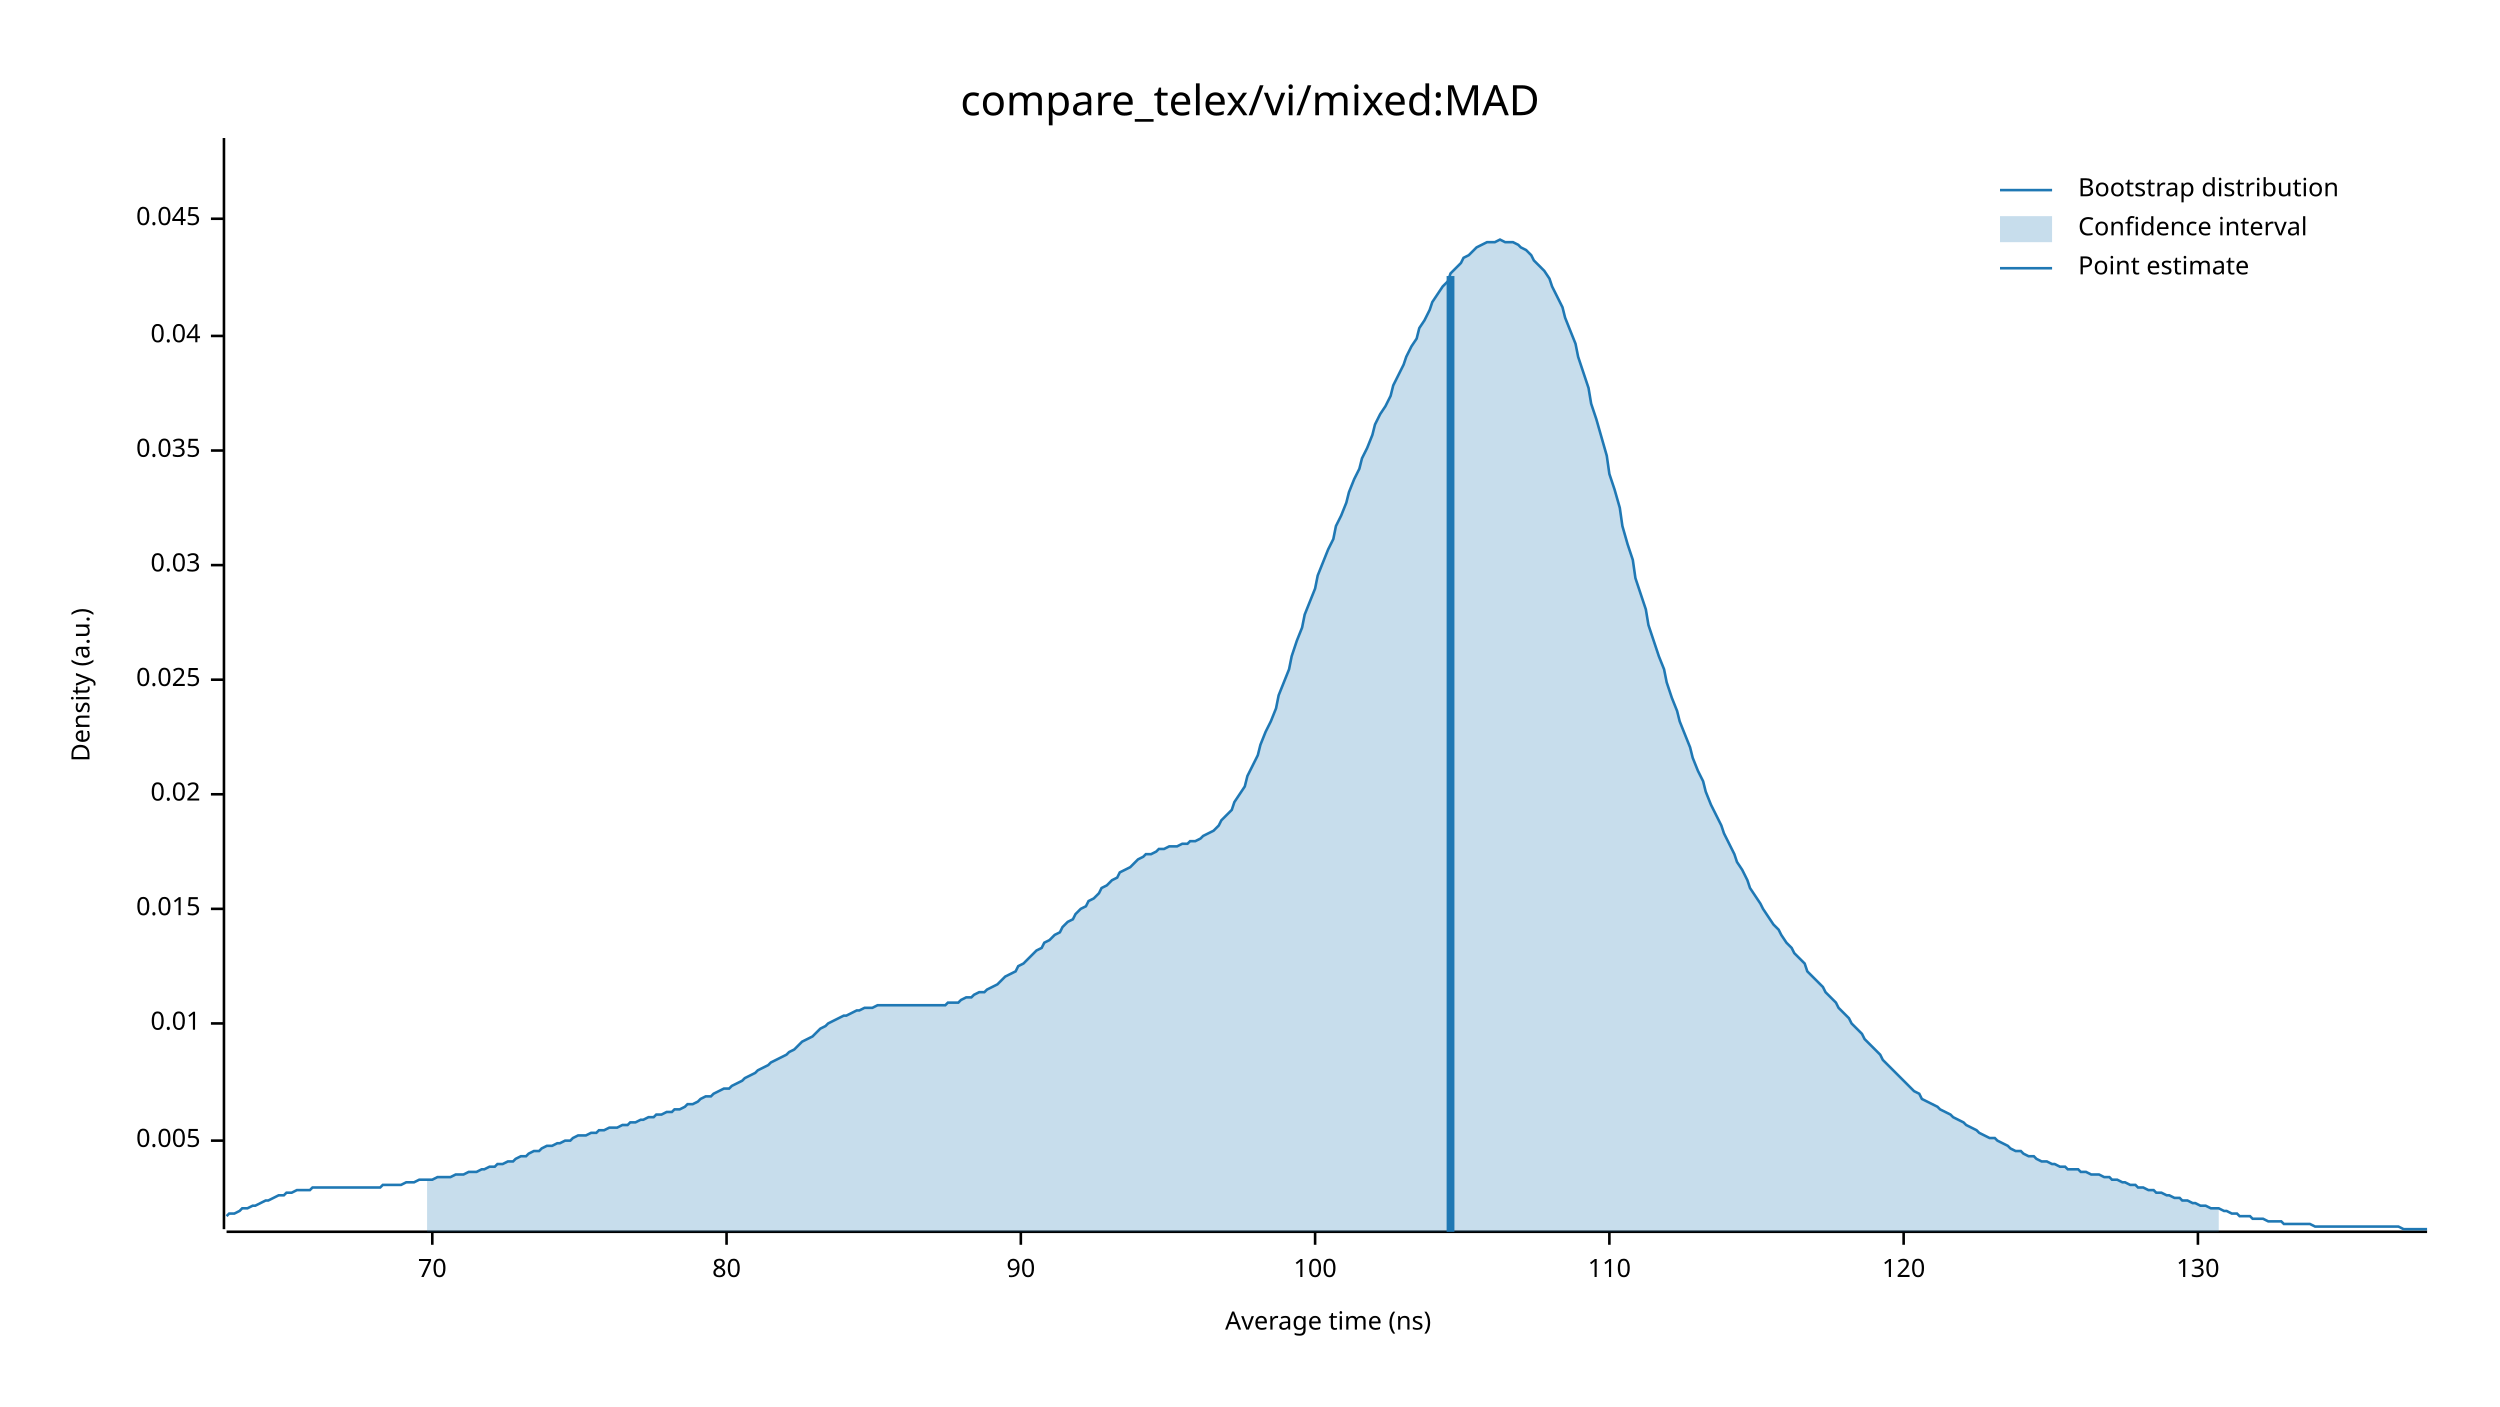
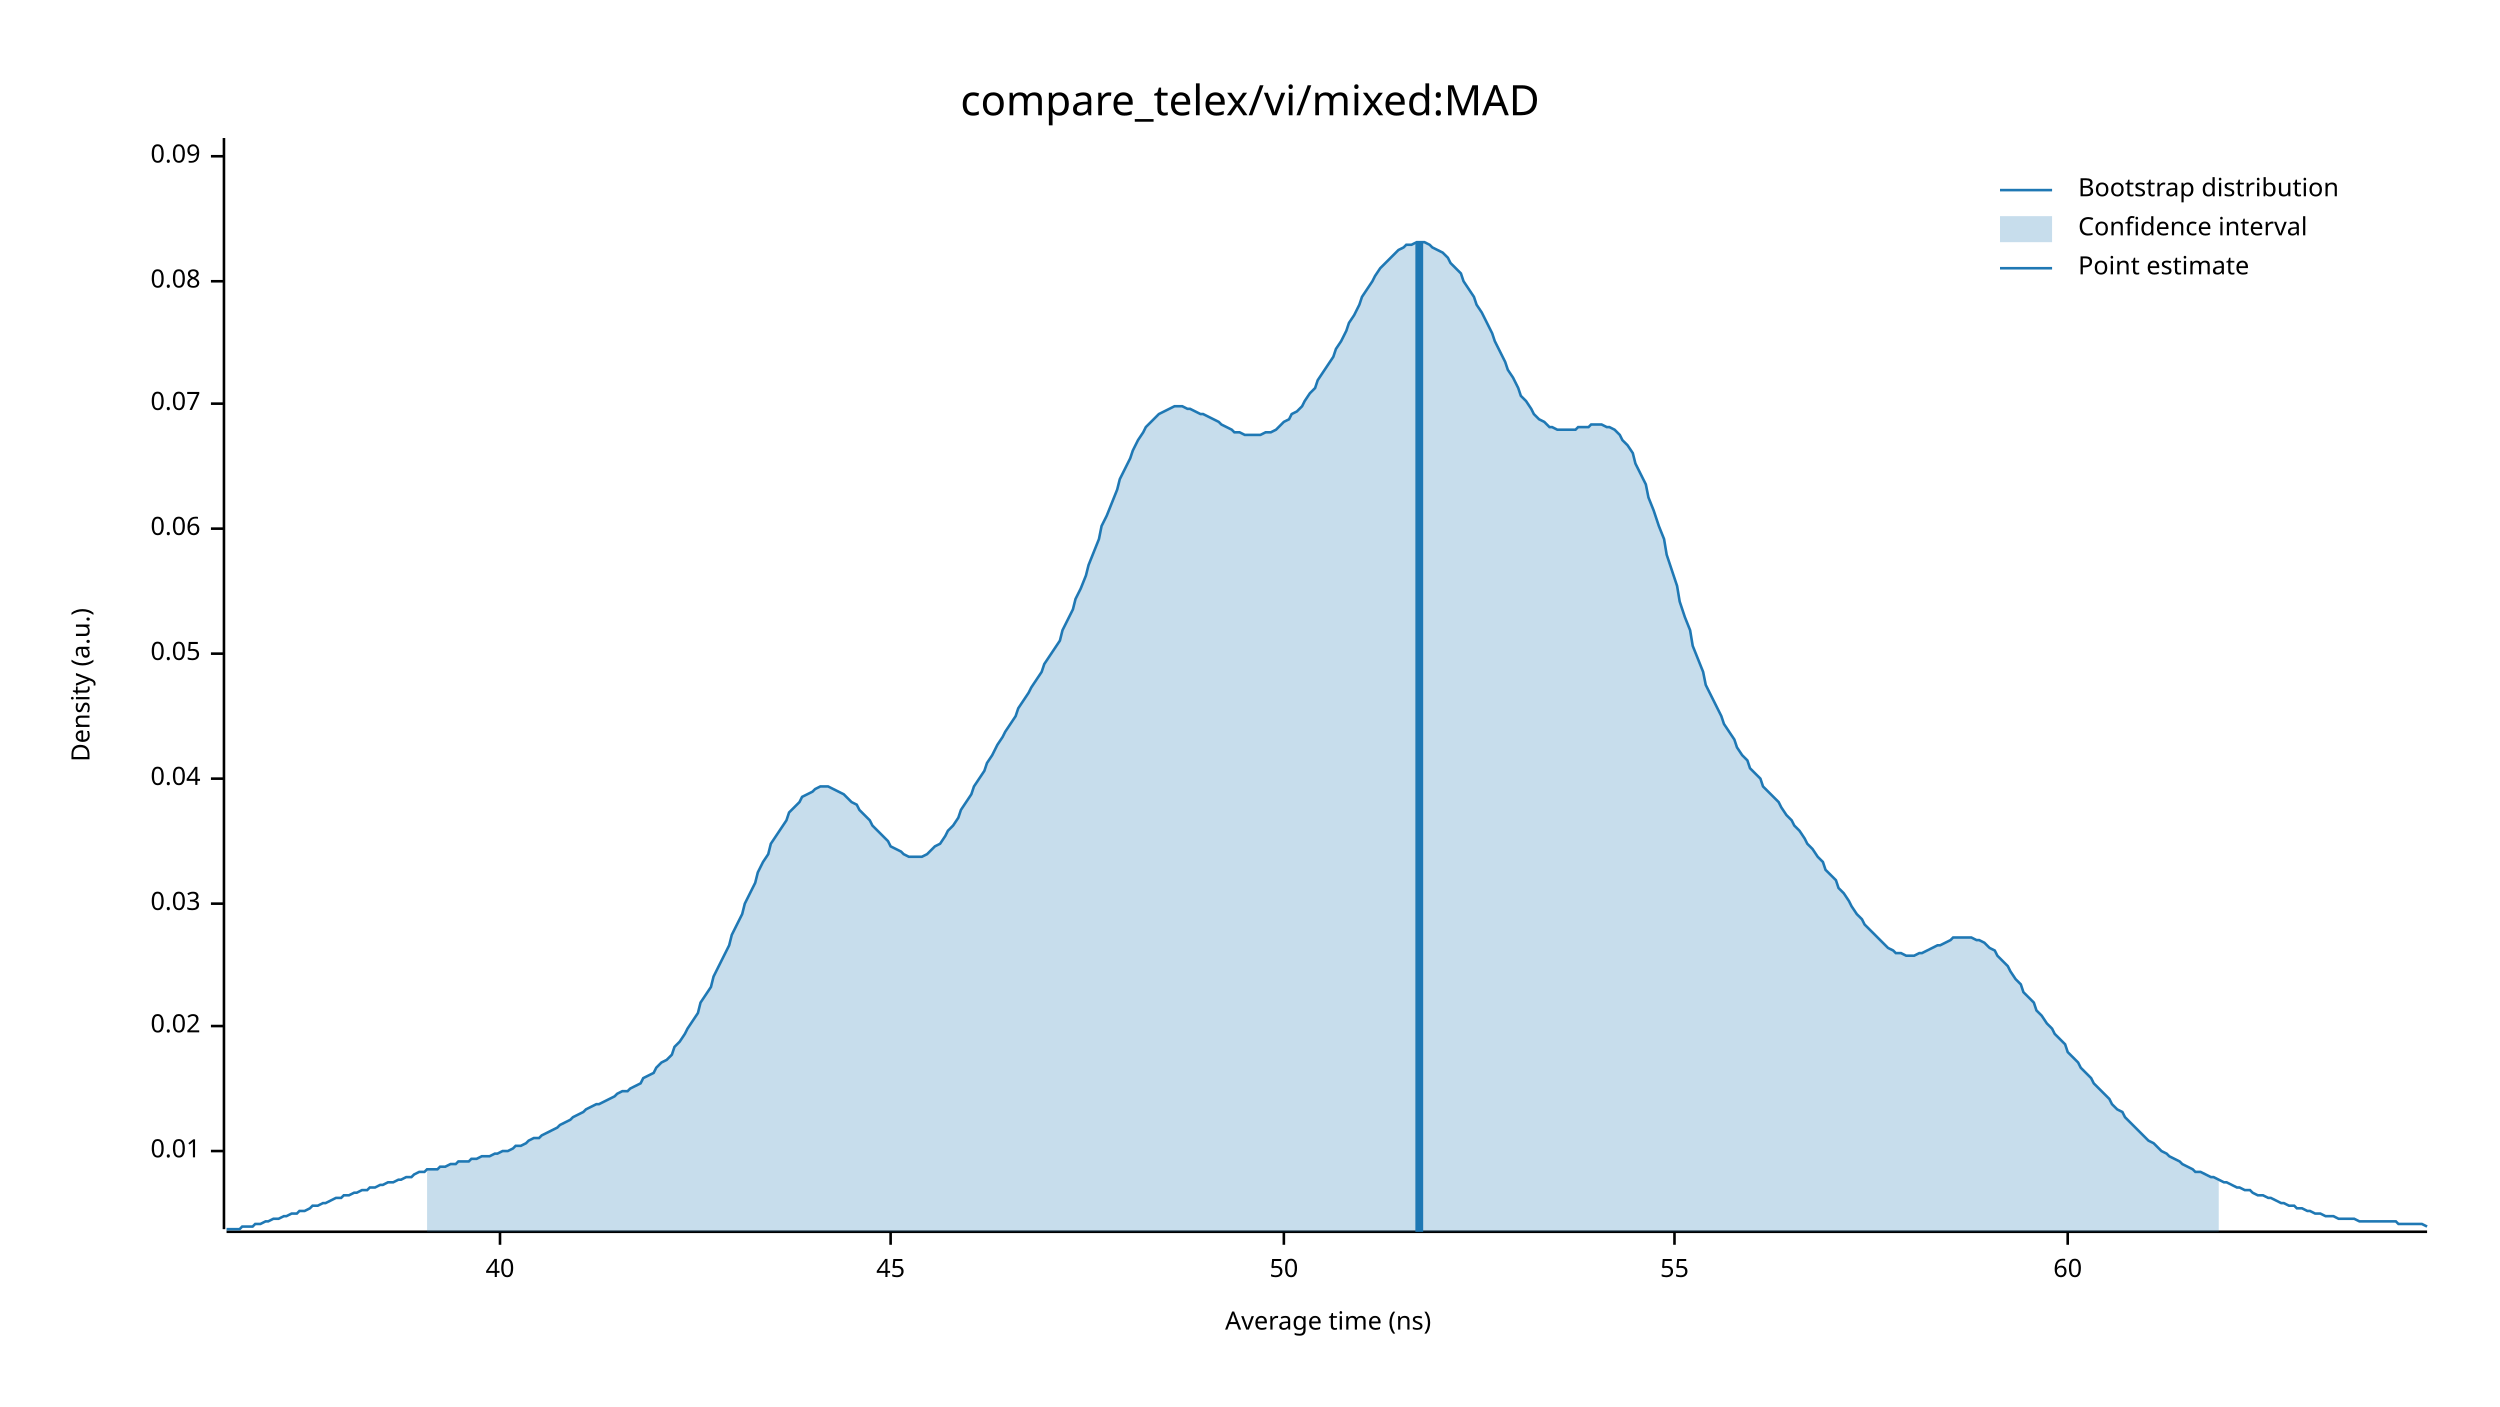
<svg xmlns="http://www.w3.org/2000/svg" width="960" height="540" viewBox="0 0 960 540">
  <text x="480" y="32" dy="0.76em" text-anchor="middle" font-family="sans-serif" font-size="16.129" opacity="1" fill="#000000">
compare_telex/vi/mixed:MAD
</text>
  <text x="27" y="263" dy="0.76em" text-anchor="middle" font-family="sans-serif" font-size="9.677" opacity="1" fill="#000000" transform="rotate(270, 27, 263)">
Density (a.u.)
</text>
  <text x="510" y="513" dy="-0.5ex" text-anchor="middle" font-family="sans-serif" font-size="9.677" opacity="1" fill="#000000">
Average time (ns)
</text>
  <polyline fill="none" opacity="1" stroke="#000000" stroke-width="1" points="86,53 86,472 " />
-   <text x="77" y="438" dy="0.5ex" text-anchor="end" font-family="sans-serif" font-size="9.677" opacity="1" fill="#000000">
- 0.005
- </text>
-   <polyline fill="none" opacity="1" stroke="#000000" stroke-width="1" points="81,438 86,438 " />
-   <text x="77" y="393" dy="0.5ex" text-anchor="end" font-family="sans-serif" font-size="9.677" opacity="1" fill="#000000">
+   <text x="77" y="442" dy="0.5ex" text-anchor="end" font-family="sans-serif" font-size="9.677" opacity="1" fill="#000000">
0.01
</text>
-   <polyline fill="none" opacity="1" stroke="#000000" stroke-width="1" points="81,393 86,393 " />
-   <text x="77" y="349" dy="0.5ex" text-anchor="end" font-family="sans-serif" font-size="9.677" opacity="1" fill="#000000">
- 0.015
- </text>
-   <polyline fill="none" opacity="1" stroke="#000000" stroke-width="1" points="81,349 86,349 " />
-   <text x="77" y="305" dy="0.5ex" text-anchor="end" font-family="sans-serif" font-size="9.677" opacity="1" fill="#000000">
+   <polyline fill="none" opacity="1" stroke="#000000" stroke-width="1" points="81,442 86,442 " />
+   <text x="77" y="394" dy="0.5ex" text-anchor="end" font-family="sans-serif" font-size="9.677" opacity="1" fill="#000000">
0.02
</text>
-   <polyline fill="none" opacity="1" stroke="#000000" stroke-width="1" points="81,305 86,305 " />
-   <text x="77" y="261" dy="0.5ex" text-anchor="end" font-family="sans-serif" font-size="9.677" opacity="1" fill="#000000">
- 0.025
- </text>
-   <polyline fill="none" opacity="1" stroke="#000000" stroke-width="1" points="81,261 86,261 " />
-   <text x="77" y="217" dy="0.5ex" text-anchor="end" font-family="sans-serif" font-size="9.677" opacity="1" fill="#000000">
+   <polyline fill="none" opacity="1" stroke="#000000" stroke-width="1" points="81,394 86,394 " />
+   <text x="77" y="347" dy="0.5ex" text-anchor="end" font-family="sans-serif" font-size="9.677" opacity="1" fill="#000000">
0.03
</text>
-   <polyline fill="none" opacity="1" stroke="#000000" stroke-width="1" points="81,217 86,217 " />
-   <text x="77" y="173" dy="0.5ex" text-anchor="end" font-family="sans-serif" font-size="9.677" opacity="1" fill="#000000">
- 0.035
- </text>
-   <polyline fill="none" opacity="1" stroke="#000000" stroke-width="1" points="81,173 86,173 " />
-   <text x="77" y="129" dy="0.5ex" text-anchor="end" font-family="sans-serif" font-size="9.677" opacity="1" fill="#000000">
+   <polyline fill="none" opacity="1" stroke="#000000" stroke-width="1" points="81,347 86,347 " />
+   <text x="77" y="299" dy="0.5ex" text-anchor="end" font-family="sans-serif" font-size="9.677" opacity="1" fill="#000000">
0.04
</text>
-   <polyline fill="none" opacity="1" stroke="#000000" stroke-width="1" points="81,129 86,129 " />
-   <text x="77" y="84" dy="0.5ex" text-anchor="end" font-family="sans-serif" font-size="9.677" opacity="1" fill="#000000">
- 0.045
+   <polyline fill="none" opacity="1" stroke="#000000" stroke-width="1" points="81,299 86,299 " />
+   <text x="77" y="251" dy="0.5ex" text-anchor="end" font-family="sans-serif" font-size="9.677" opacity="1" fill="#000000">
+ 0.05
</text>
-   <polyline fill="none" opacity="1" stroke="#000000" stroke-width="1" points="81,84 86,84 " />
+   <polyline fill="none" opacity="1" stroke="#000000" stroke-width="1" points="81,251 86,251 " />
+   <text x="77" y="203" dy="0.5ex" text-anchor="end" font-family="sans-serif" font-size="9.677" opacity="1" fill="#000000">
+ 0.06
+ </text>
+   <polyline fill="none" opacity="1" stroke="#000000" stroke-width="1" points="81,203 86,203 " />
+   <text x="77" y="155" dy="0.5ex" text-anchor="end" font-family="sans-serif" font-size="9.677" opacity="1" fill="#000000">
+ 0.07
+ </text>
+   <polyline fill="none" opacity="1" stroke="#000000" stroke-width="1" points="81,155 86,155 " />
+   <text x="77" y="108" dy="0.5ex" text-anchor="end" font-family="sans-serif" font-size="9.677" opacity="1" fill="#000000">
+ 0.08
+ </text>
+   <polyline fill="none" opacity="1" stroke="#000000" stroke-width="1" points="81,108 86,108 " />
+   <text x="77" y="60" dy="0.5ex" text-anchor="end" font-family="sans-serif" font-size="9.677" opacity="1" fill="#000000">
+ 0.09
+ </text>
+   <polyline fill="none" opacity="1" stroke="#000000" stroke-width="1" points="81,60 86,60 " />
  <polyline fill="none" opacity="1" stroke="#000000" stroke-width="1" points="87,473 932,473 " />
-   <text x="166" y="483" dy="0.76em" text-anchor="middle" font-family="sans-serif" font-size="9.677" opacity="1" fill="#000000">
- 70
+   <text x="192" y="483" dy="0.76em" text-anchor="middle" font-family="sans-serif" font-size="9.677" opacity="1" fill="#000000">
+ 40
</text>
-   <polyline fill="none" opacity="1" stroke="#000000" stroke-width="1" points="166,473 166,478 " />
-   <text x="279" y="483" dy="0.76em" text-anchor="middle" font-family="sans-serif" font-size="9.677" opacity="1" fill="#000000">
- 80
+   <polyline fill="none" opacity="1" stroke="#000000" stroke-width="1" points="192,473 192,478 " />
+   <text x="342" y="483" dy="0.76em" text-anchor="middle" font-family="sans-serif" font-size="9.677" opacity="1" fill="#000000">
+ 45
</text>
-   <polyline fill="none" opacity="1" stroke="#000000" stroke-width="1" points="279,473 279,478 " />
-   <text x="392" y="483" dy="0.76em" text-anchor="middle" font-family="sans-serif" font-size="9.677" opacity="1" fill="#000000">
- 90
+   <polyline fill="none" opacity="1" stroke="#000000" stroke-width="1" points="342,473 342,478 " />
+   <text x="493" y="483" dy="0.76em" text-anchor="middle" font-family="sans-serif" font-size="9.677" opacity="1" fill="#000000">
+ 50
</text>
-   <polyline fill="none" opacity="1" stroke="#000000" stroke-width="1" points="392,473 392,478 " />
-   <text x="505" y="483" dy="0.76em" text-anchor="middle" font-family="sans-serif" font-size="9.677" opacity="1" fill="#000000">
- 100
+   <polyline fill="none" opacity="1" stroke="#000000" stroke-width="1" points="493,473 493,478 " />
+   <text x="643" y="483" dy="0.76em" text-anchor="middle" font-family="sans-serif" font-size="9.677" opacity="1" fill="#000000">
+ 55
</text>
-   <polyline fill="none" opacity="1" stroke="#000000" stroke-width="1" points="505,473 505,478 " />
-   <text x="618" y="483" dy="0.76em" text-anchor="middle" font-family="sans-serif" font-size="9.677" opacity="1" fill="#000000">
- 110
+   <polyline fill="none" opacity="1" stroke="#000000" stroke-width="1" points="643,473 643,478 " />
+   <text x="794" y="483" dy="0.76em" text-anchor="middle" font-family="sans-serif" font-size="9.677" opacity="1" fill="#000000">
+ 60
</text>
-   <polyline fill="none" opacity="1" stroke="#000000" stroke-width="1" points="618,473 618,478 " />
-   <text x="731" y="483" dy="0.76em" text-anchor="middle" font-family="sans-serif" font-size="9.677" opacity="1" fill="#000000">
- 120
- </text>
-   <polyline fill="none" opacity="1" stroke="#000000" stroke-width="1" points="731,473 731,478 " />
-   <text x="844" y="483" dy="0.76em" text-anchor="middle" font-family="sans-serif" font-size="9.677" opacity="1" fill="#000000">
- 130
- </text>
-   <polyline fill="none" opacity="1" stroke="#000000" stroke-width="1" points="844,473 844,478 " />
-   <polyline fill="none" opacity="1" stroke="#1F78B4" stroke-width="1" points="87,467 88,466 90,466 92,465 93,464 95,464 97,463 98,463 100,462 102,461 103,461 105,460 107,459 109,459 110,458 112,458 114,457 115,457 117,457 119,457 120,456 122,456 124,456 125,456 127,456 129,456 131,456 132,456 134,456 136,456 137,456 139,456 141,456 142,456 144,456 146,456 147,455 149,455 151,455 153,455 154,455 156,454 158,454 159,454 161,453 163,453 164,453 166,453 168,452 169,452 171,452 173,452 175,451 176,451 178,451 180,450 181,450 183,450 185,449 186,449 188,448 190,448 191,447 193,447 195,446 197,446 198,445 200,444 202,444 203,443 205,442 207,442 208,441 210,440 212,440 214,439 215,439 217,438 219,438 220,437 222,436 224,436 225,436 227,435 229,435 230,434 232,434 234,433 236,433 237,433 239,432 241,432 242,431 244,431 246,430 247,430 249,429 251,429 252,428 254,428 256,427 258,427 259,426 261,426 263,425 264,424 266,424 268,423 269,422 271,421 273,421 274,420 276,419 278,418 280,418 281,417 283,416 285,415 286,414 288,413 290,412 291,411 293,410 295,409 296,408 298,407 300,406 302,405 303,404 305,403 307,401 308,400 310,399 312,398 313,397 315,395 317,394 318,393 320,392 322,391 324,390 325,390 327,389 329,388 330,388 332,387 334,387 335,387 337,386 339,386 341,386 342,386 344,386 346,386 347,386 349,386 351,386 352,386 354,386 356,386 357,386 359,386 361,386 363,386 364,385 366,385 368,385 369,384 371,383 373,383 374,382 376,381 378,381 379,380 381,379 383,378 385,376 386,375 388,374 390,373 391,371 393,370 395,368 396,367 398,365 400,364 401,362 403,361 405,359 407,358 408,356 410,354 412,353 413,351 415,349 417,348 418,346 420,345 422,343 423,341 425,340 427,338 429,337 430,335 432,334 434,333 435,332 437,330 439,329 440,328 442,328 444,327 445,326 447,326 449,325 451,325 452,325 454,324 456,324 457,323 459,323 461,322 462,321 464,320 466,319 468,317 469,315 471,313 473,311 474,308 476,305 478,302 479,298 481,294 483,290 484,286 486,281 488,277 490,272 491,267 493,262 495,257 496,252 498,246 500,241 501,236 503,231 505,226 506,221 508,216 510,211 512,207 513,202 515,198 517,193 518,189 520,184 522,180 523,176 525,172 527,167 528,163 530,159 532,156 534,152 535,148 537,144 539,140 540,137 542,133 544,130 545,126 547,123 549,119 550,116 552,113 554,110 556,108 557,105 559,103 561,101 562,99 564,98 566,96 567,95 569,94 571,93 573,93 574,93 576,92 578,93 579,93 581,93 583,94 584,95 586,96 588,98 589,100 591,102 593,104 595,107 596,110 598,114 600,118 601,122 603,127 605,132 606,137 608,143 610,149 611,155 613,161 615,168 617,175 618,182 620,188 622,195 623,202 625,209 627,215 628,222 630,228 632,234 633,240 635,246 637,252 639,257 640,262 642,268 644,273 645,277 647,282 649,287 650,291 652,296 654,300 655,304 657,309 659,313 661,317 662,320 664,324 666,328 667,331 669,334 671,338 672,341 674,344 676,347 677,349 679,352 681,355 683,357 684,359 686,362 688,364 689,366 691,368 693,370 694,373 696,375 698,377 700,379 701,381 703,383 705,385 706,387 708,389 710,391 711,393 713,395 715,397 716,399 718,401 720,403 722,405 723,407 725,409 727,411 728,412 730,414 732,416 733,417 735,419 737,420 738,422 740,423 742,424 744,425 745,426 747,427 749,428 750,429 752,430 754,431 755,432 757,433 759,434 760,435 762,436 764,437 766,437 767,438 769,439 771,440 772,441 774,442 776,442 777,443 779,444 781,444 782,445 784,446 786,446 788,447 789,447 791,448 793,448 794,449 796,449 798,449 799,450 801,450 803,451 804,451 806,451 808,452 810,452 811,453 813,453 815,454 816,454 818,455 820,455 821,456 823,456 825,457 827,457 828,458 830,458 832,459 833,459 835,460 837,460 838,461 840,461 842,462 843,462 845,463 847,463 849,464 850,464 852,464 854,465 855,465 857,466 859,466 860,467 862,467 864,467 865,468 867,468 869,468 871,469 872,469 874,469 876,469 877,470 879,470 881,470 882,470 884,470 886,470 887,470 889,471 891,471 893,471 894,471 896,471 898,471 899,471 901,471 903,471 904,471 906,471 908,471 909,471 911,471 913,471 915,471 916,471 918,471 920,471 921,471 923,472 925,472 926,472 928,472 930,472 932,472 " />
-   <polygon opacity="0.25" fill="#1F78B4" points="164,453 166,453 168,452 169,452 171,452 173,452 175,451 176,451 178,451 180,450 181,450 183,450 185,449 186,449 188,448 190,448 191,447 193,447 195,446 197,446 198,445 200,444 202,444 203,443 205,442 207,442 208,441 210,440 212,440 214,439 215,439 217,438 219,438 220,437 222,436 224,436 225,436 227,435 229,435 230,434 232,434 234,433 236,433 237,433 239,432 241,432 242,431 244,431 246,430 247,430 249,429 251,429 252,428 254,428 256,427 258,427 259,426 261,426 263,425 264,424 266,424 268,423 269,422 271,421 273,421 274,420 276,419 278,418 280,418 281,417 283,416 285,415 286,414 288,413 290,412 291,411 293,410 295,409 296,408 298,407 300,406 302,405 303,404 305,403 307,401 308,400 310,399 312,398 313,397 315,395 317,394 318,393 320,392 322,391 324,390 325,390 327,389 329,388 330,388 332,387 334,387 335,387 337,386 339,386 341,386 342,386 344,386 346,386 347,386 349,386 351,386 352,386 354,386 356,386 357,386 359,386 361,386 363,386 364,385 366,385 368,385 369,384 371,383 373,383 374,382 376,381 378,381 379,380 381,379 383,378 385,376 386,375 388,374 390,373 391,371 393,370 395,368 396,367 398,365 400,364 401,362 403,361 405,359 407,358 408,356 410,354 412,353 413,351 415,349 417,348 418,346 420,345 422,343 423,341 425,340 427,338 429,337 430,335 432,334 434,333 435,332 437,330 439,329 440,328 442,328 444,327 445,326 447,326 449,325 451,325 452,325 454,324 456,324 457,323 459,323 461,322 462,321 464,320 466,319 468,317 469,315 471,313 473,311 474,308 476,305 478,302 479,298 481,294 483,290 484,286 486,281 488,277 490,272 491,267 493,262 495,257 496,252 498,246 500,241 501,236 503,231 505,226 506,221 508,216 510,211 512,207 513,202 515,198 517,193 518,189 520,184 522,180 523,176 525,172 527,167 528,163 530,159 532,156 534,152 535,148 537,144 539,140 540,137 542,133 544,130 545,126 547,123 549,119 550,116 552,113 554,110 556,108 557,105 559,103 561,101 562,99 564,98 566,96 567,95 569,94 571,93 573,93 574,93 576,92 578,93 579,93 581,93 583,94 584,95 586,96 588,98 589,100 591,102 593,104 595,107 596,110 598,114 600,118 601,122 603,127 605,132 606,137 608,143 610,149 611,155 613,161 615,168 617,175 618,182 620,188 622,195 623,202 625,209 627,215 628,222 630,228 632,234 633,240 635,246 637,252 639,257 640,262 642,268 644,273 645,277 647,282 649,287 650,291 652,296 654,300 655,304 657,309 659,313 661,317 662,320 664,324 666,328 667,331 669,334 671,338 672,341 674,344 676,347 677,349 679,352 681,355 683,357 684,359 686,362 688,364 689,366 691,368 693,370 694,373 696,375 698,377 700,379 701,381 703,383 705,385 706,387 708,389 710,391 711,393 713,395 715,397 716,399 718,401 720,403 722,405 723,407 725,409 727,411 728,412 730,414 732,416 733,417 735,419 737,420 738,422 740,423 742,424 744,425 745,426 747,427 749,428 750,429 752,430 754,431 755,432 757,433 759,434 760,435 762,436 764,437 766,437 767,438 769,439 771,440 772,441 774,442 776,442 777,443 779,444 781,444 782,445 784,446 786,446 788,447 789,447 791,448 793,448 794,449 796,449 798,449 799,450 801,450 803,451 804,451 806,451 808,452 810,452 811,453 813,453 815,454 816,454 818,455 820,455 821,456 823,456 825,457 827,457 828,458 830,458 832,459 833,459 835,460 837,460 838,461 840,461 842,462 843,462 845,463 847,463 849,464 850,464 852,464 852,473 164,473 " />
-   <polyline fill="none" opacity="1" stroke="#1F78B4" stroke-width="3" points="557,473 557,106 " />
+   <polyline fill="none" opacity="1" stroke="#000000" stroke-width="1" points="794,473 794,478 " />
+   <polyline fill="none" opacity="1" stroke="#1F78B4" stroke-width="1" points="87,472 88,472 90,472 92,472 93,471 95,471 97,471 98,470 100,470 102,469 103,469 105,468 107,468 109,467 110,467 112,466 114,466 115,465 117,465 119,464 120,463 122,463 124,462 125,462 127,461 129,460 131,460 132,459 134,459 136,458 137,458 139,457 141,457 142,456 144,456 146,455 147,455 149,454 151,454 153,453 154,453 156,452 158,452 159,451 161,450 163,450 164,449 166,449 168,449 169,448 171,448 173,447 175,447 176,446 178,446 180,446 181,445 183,445 185,444 186,444 188,444 190,443 191,443 193,442 195,442 197,441 198,440 200,440 202,439 203,438 205,437 207,437 208,436 210,435 212,434 214,433 215,432 217,431 219,430 220,429 222,428 224,427 225,426 227,425 229,424 230,424 232,423 234,422 236,421 237,420 239,419 241,419 242,418 244,417 246,416 247,414 249,413 251,412 252,410 254,408 256,407 258,405 259,402 261,400 263,397 264,395 266,392 268,389 269,385 271,382 273,379 274,375 276,371 278,367 280,363 281,359 283,355 285,351 286,347 288,343 290,339 291,335 293,331 295,328 296,324 298,321 300,318 302,315 303,312 305,310 307,308 308,306 310,305 312,304 313,303 315,302 317,302 318,302 320,303 322,304 324,305 325,306 327,308 329,309 330,311 332,313 334,315 335,317 337,319 339,321 341,323 342,325 344,326 346,327 347,328 349,329 351,329 352,329 354,329 356,328 357,327 359,325 361,324 363,321 364,319 366,317 368,314 369,311 371,308 373,305 374,302 376,299 378,296 379,293 381,290 383,286 385,283 386,281 388,278 390,275 391,272 393,269 395,266 396,264 398,261 400,258 401,255 403,252 405,249 407,246 408,242 410,238 412,234 413,230 415,226 417,221 418,217 420,212 422,207 423,202 425,198 427,193 429,188 430,184 432,180 434,176 435,173 437,169 439,166 440,164 442,162 444,160 445,159 447,158 449,157 451,156 452,156 454,156 456,157 457,157 459,158 461,159 462,159 464,160 466,161 468,162 469,163 471,164 473,165 474,166 476,166 478,167 479,167 481,167 483,167 484,167 486,166 488,166 490,165 491,164 493,162 495,161 496,159 498,158 500,156 501,154 503,151 505,149 506,146 508,143 510,140 512,137 513,134 515,131 517,127 518,124 520,121 522,117 523,114 525,111 527,108 528,106 530,103 532,101 534,99 535,98 537,96 539,95 540,94 542,94 544,93 545,93 547,93 549,94 550,95 552,96 554,97 556,99 557,101 559,103 561,105 562,108 564,111 566,114 567,117 569,120 571,124 573,128 574,131 576,135 578,139 579,142 581,145 583,149 584,152 586,154 588,157 589,159 591,161 593,162 595,164 596,164 598,165 600,165 601,165 603,165 605,165 606,164 608,164 610,164 611,163 613,163 615,163 617,164 618,164 620,165 622,167 623,169 625,171 627,174 628,178 630,182 632,186 633,191 635,196 637,202 639,207 640,213 642,219 644,225 645,231 647,237 649,242 650,248 652,253 654,258 655,263 657,267 659,271 661,275 662,278 664,281 666,284 667,287 669,290 671,292 672,295 674,297 676,299 677,302 679,304 681,306 683,308 684,310 686,313 688,315 689,317 691,319 693,322 694,324 696,326 698,329 700,331 701,334 703,336 705,338 706,341 708,343 710,346 711,348 713,351 715,353 716,355 718,357 720,359 722,361 723,362 725,364 727,365 728,366 730,366 732,367 733,367 735,367 737,366 738,366 740,365 742,364 744,363 745,363 747,362 749,361 750,360 752,360 754,360 755,360 757,360 759,361 760,361 762,362 764,364 766,365 767,367 769,369 771,371 772,373 774,376 776,378 777,381 779,383 781,385 782,388 784,390 786,393 788,395 789,397 791,399 793,401 794,404 796,406 798,408 799,410 801,412 803,414 804,416 806,418 808,420 810,422 811,424 813,426 815,427 816,429 818,431 820,433 821,434 823,436 825,438 827,439 828,440 830,442 832,443 833,444 835,445 837,446 838,447 840,448 842,449 843,450 845,450 847,451 849,452 850,452 852,453 854,454 855,454 857,455 859,456 860,456 862,457 864,457 865,458 867,459 869,459 871,460 872,460 874,461 876,462 877,462 879,463 881,463 882,464 884,464 886,465 887,465 889,466 891,466 893,467 894,467 896,467 898,468 899,468 901,468 903,468 904,468 906,469 908,469 909,469 911,469 913,469 915,469 916,469 918,469 920,469 921,470 923,470 925,470 926,470 928,470 930,470 932,471 " />
+   <polygon opacity="0.25" fill="#1F78B4" points="164,449 166,449 168,449 169,448 171,448 173,447 175,447 176,446 178,446 180,446 181,445 183,445 185,444 186,444 188,444 190,443 191,443 193,442 195,442 197,441 198,440 200,440 202,439 203,438 205,437 207,437 208,436 210,435 212,434 214,433 215,432 217,431 219,430 220,429 222,428 224,427 225,426 227,425 229,424 230,424 232,423 234,422 236,421 237,420 239,419 241,419 242,418 244,417 246,416 247,414 249,413 251,412 252,410 254,408 256,407 258,405 259,402 261,400 263,397 264,395 266,392 268,389 269,385 271,382 273,379 274,375 276,371 278,367 280,363 281,359 283,355 285,351 286,347 288,343 290,339 291,335 293,331 295,328 296,324 298,321 300,318 302,315 303,312 305,310 307,308 308,306 310,305 312,304 313,303 315,302 317,302 318,302 320,303 322,304 324,305 325,306 327,308 329,309 330,311 332,313 334,315 335,317 337,319 339,321 341,323 342,325 344,326 346,327 347,328 349,329 351,329 352,329 354,329 356,328 357,327 359,325 361,324 363,321 364,319 366,317 368,314 369,311 371,308 373,305 374,302 376,299 378,296 379,293 381,290 383,286 385,283 386,281 388,278 390,275 391,272 393,269 395,266 396,264 398,261 400,258 401,255 403,252 405,249 407,246 408,242 410,238 412,234 413,230 415,226 417,221 418,217 420,212 422,207 423,202 425,198 427,193 429,188 430,184 432,180 434,176 435,173 437,169 439,166 440,164 442,162 444,160 445,159 447,158 449,157 451,156 452,156 454,156 456,157 457,157 459,158 461,159 462,159 464,160 466,161 468,162 469,163 471,164 473,165 474,166 476,166 478,167 479,167 481,167 483,167 484,167 486,166 488,166 490,165 491,164 493,162 495,161 496,159 498,158 500,156 501,154 503,151 505,149 506,146 508,143 510,140 512,137 513,134 515,131 517,127 518,124 520,121 522,117 523,114 525,111 527,108 528,106 530,103 532,101 534,99 535,98 537,96 539,95 540,94 542,94 544,93 545,93 547,93 549,94 550,95 552,96 554,97 556,99 557,101 559,103 561,105 562,108 564,111 566,114 567,117 569,120 571,124 573,128 574,131 576,135 578,139 579,142 581,145 583,149 584,152 586,154 588,157 589,159 591,161 593,162 595,164 596,164 598,165 600,165 601,165 603,165 605,165 606,164 608,164 610,164 611,163 613,163 615,163 617,164 618,164 620,165 622,167 623,169 625,171 627,174 628,178 630,182 632,186 633,191 635,196 637,202 639,207 640,213 642,219 644,225 645,231 647,237 649,242 650,248 652,253 654,258 655,263 657,267 659,271 661,275 662,278 664,281 666,284 667,287 669,290 671,292 672,295 674,297 676,299 677,302 679,304 681,306 683,308 684,310 686,313 688,315 689,317 691,319 693,322 694,324 696,326 698,329 700,331 701,334 703,336 705,338 706,341 708,343 710,346 711,348 713,351 715,353 716,355 718,357 720,359 722,361 723,362 725,364 727,365 728,366 730,366 732,367 733,367 735,367 737,366 738,366 740,365 742,364 744,363 745,363 747,362 749,361 750,360 752,360 754,360 755,360 757,360 759,361 760,361 762,362 764,364 766,365 767,367 769,369 771,371 772,373 774,376 776,378 777,381 779,383 781,385 782,388 784,390 786,393 788,395 789,397 791,399 793,401 794,404 796,406 798,408 799,410 801,412 803,414 804,416 806,418 808,420 810,422 811,424 813,426 815,427 816,429 818,431 820,433 821,434 823,436 825,438 827,439 828,440 830,442 832,443 833,444 835,445 837,446 838,447 840,448 842,449 843,450 845,450 847,451 849,452 850,452 852,453 852,473 164,473 " />
+   <polyline fill="none" opacity="1" stroke="#1F78B4" stroke-width="3" points="545,473 545,93 " />
  <text x="798" y="68" dy="0.76em" text-anchor="start" font-family="sans-serif" font-size="9.677" opacity="1" fill="#000000">
Bootstrap distribution
</text>
  <text x="798" y="83" dy="0.76em" text-anchor="start" font-family="sans-serif" font-size="9.677" opacity="1" fill="#000000">
Confidence interval
</text>
  <text x="798" y="98" dy="0.76em" text-anchor="start" font-family="sans-serif" font-size="9.677" opacity="1" fill="#000000">
Point estimate
</text>
  <polyline fill="none" opacity="1" stroke="#1F78B4" stroke-width="1" points="768,73 788,73 " />
  <rect x="768" y="83" width="20" height="10" opacity="0.25" fill="#1F78B4" stroke="none" />
  <polyline fill="none" opacity="1" stroke="#1F78B4" stroke-width="1" points="768,103 788,103 " />
</svg>
